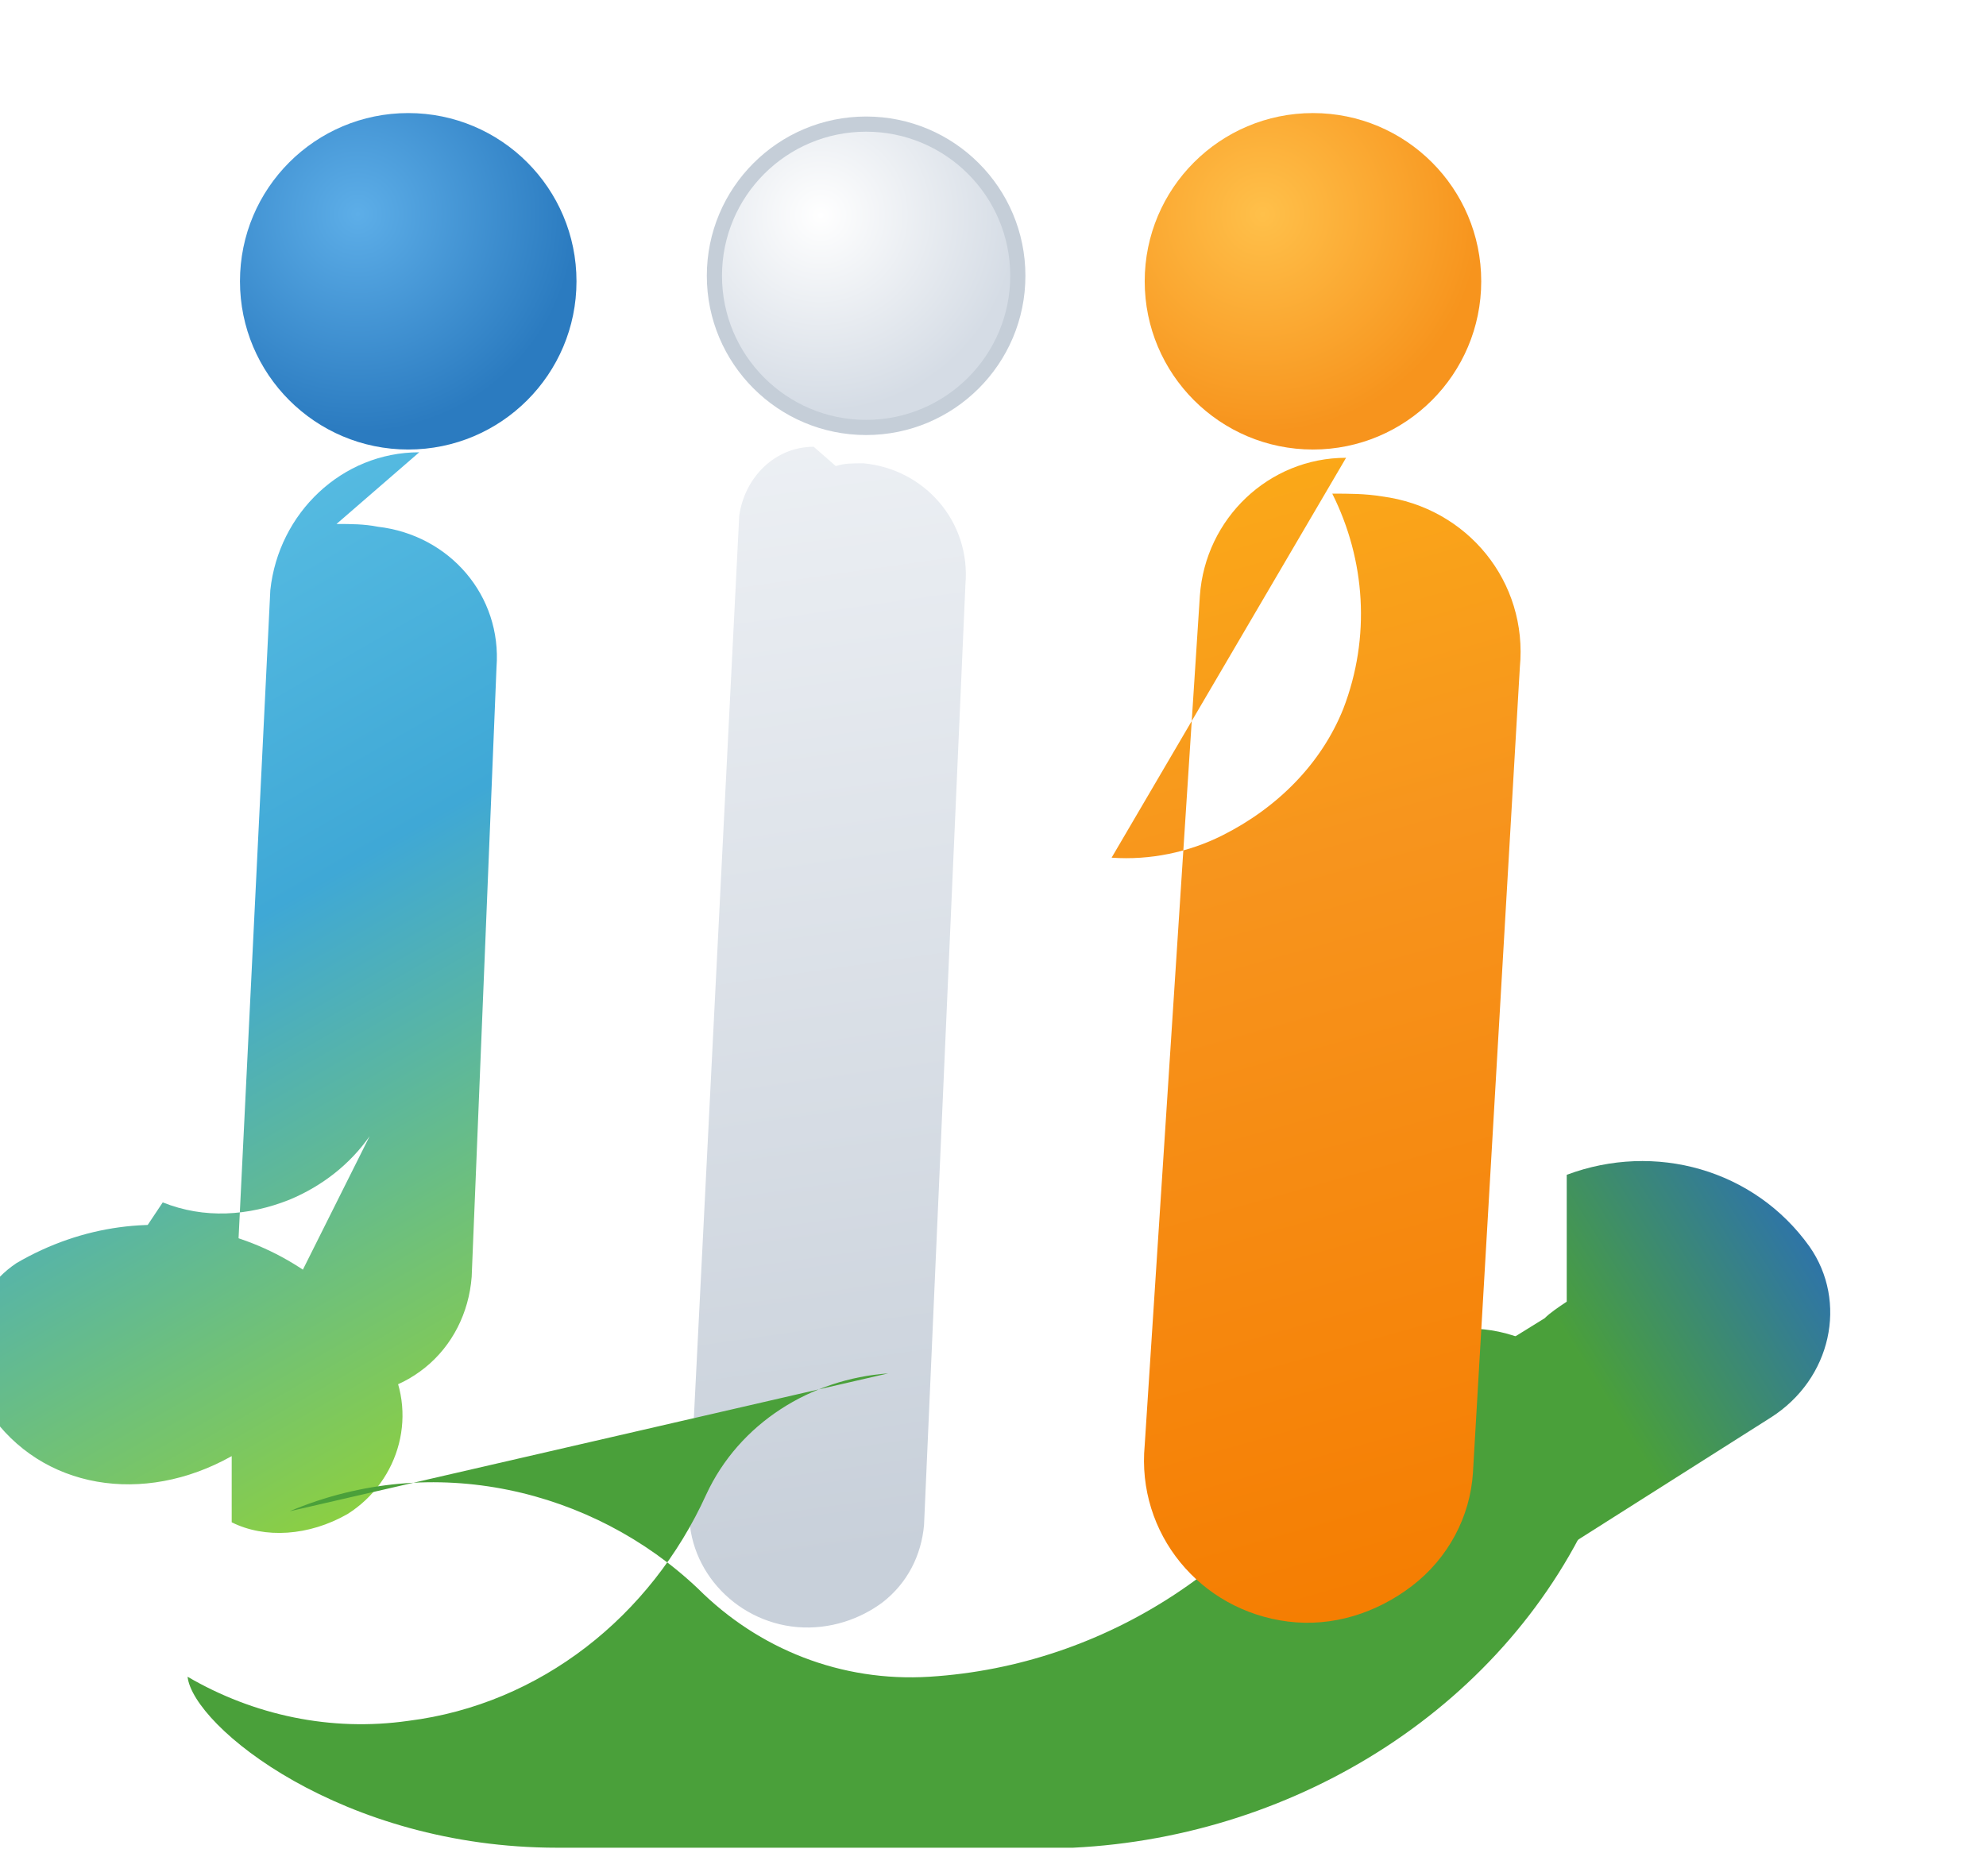
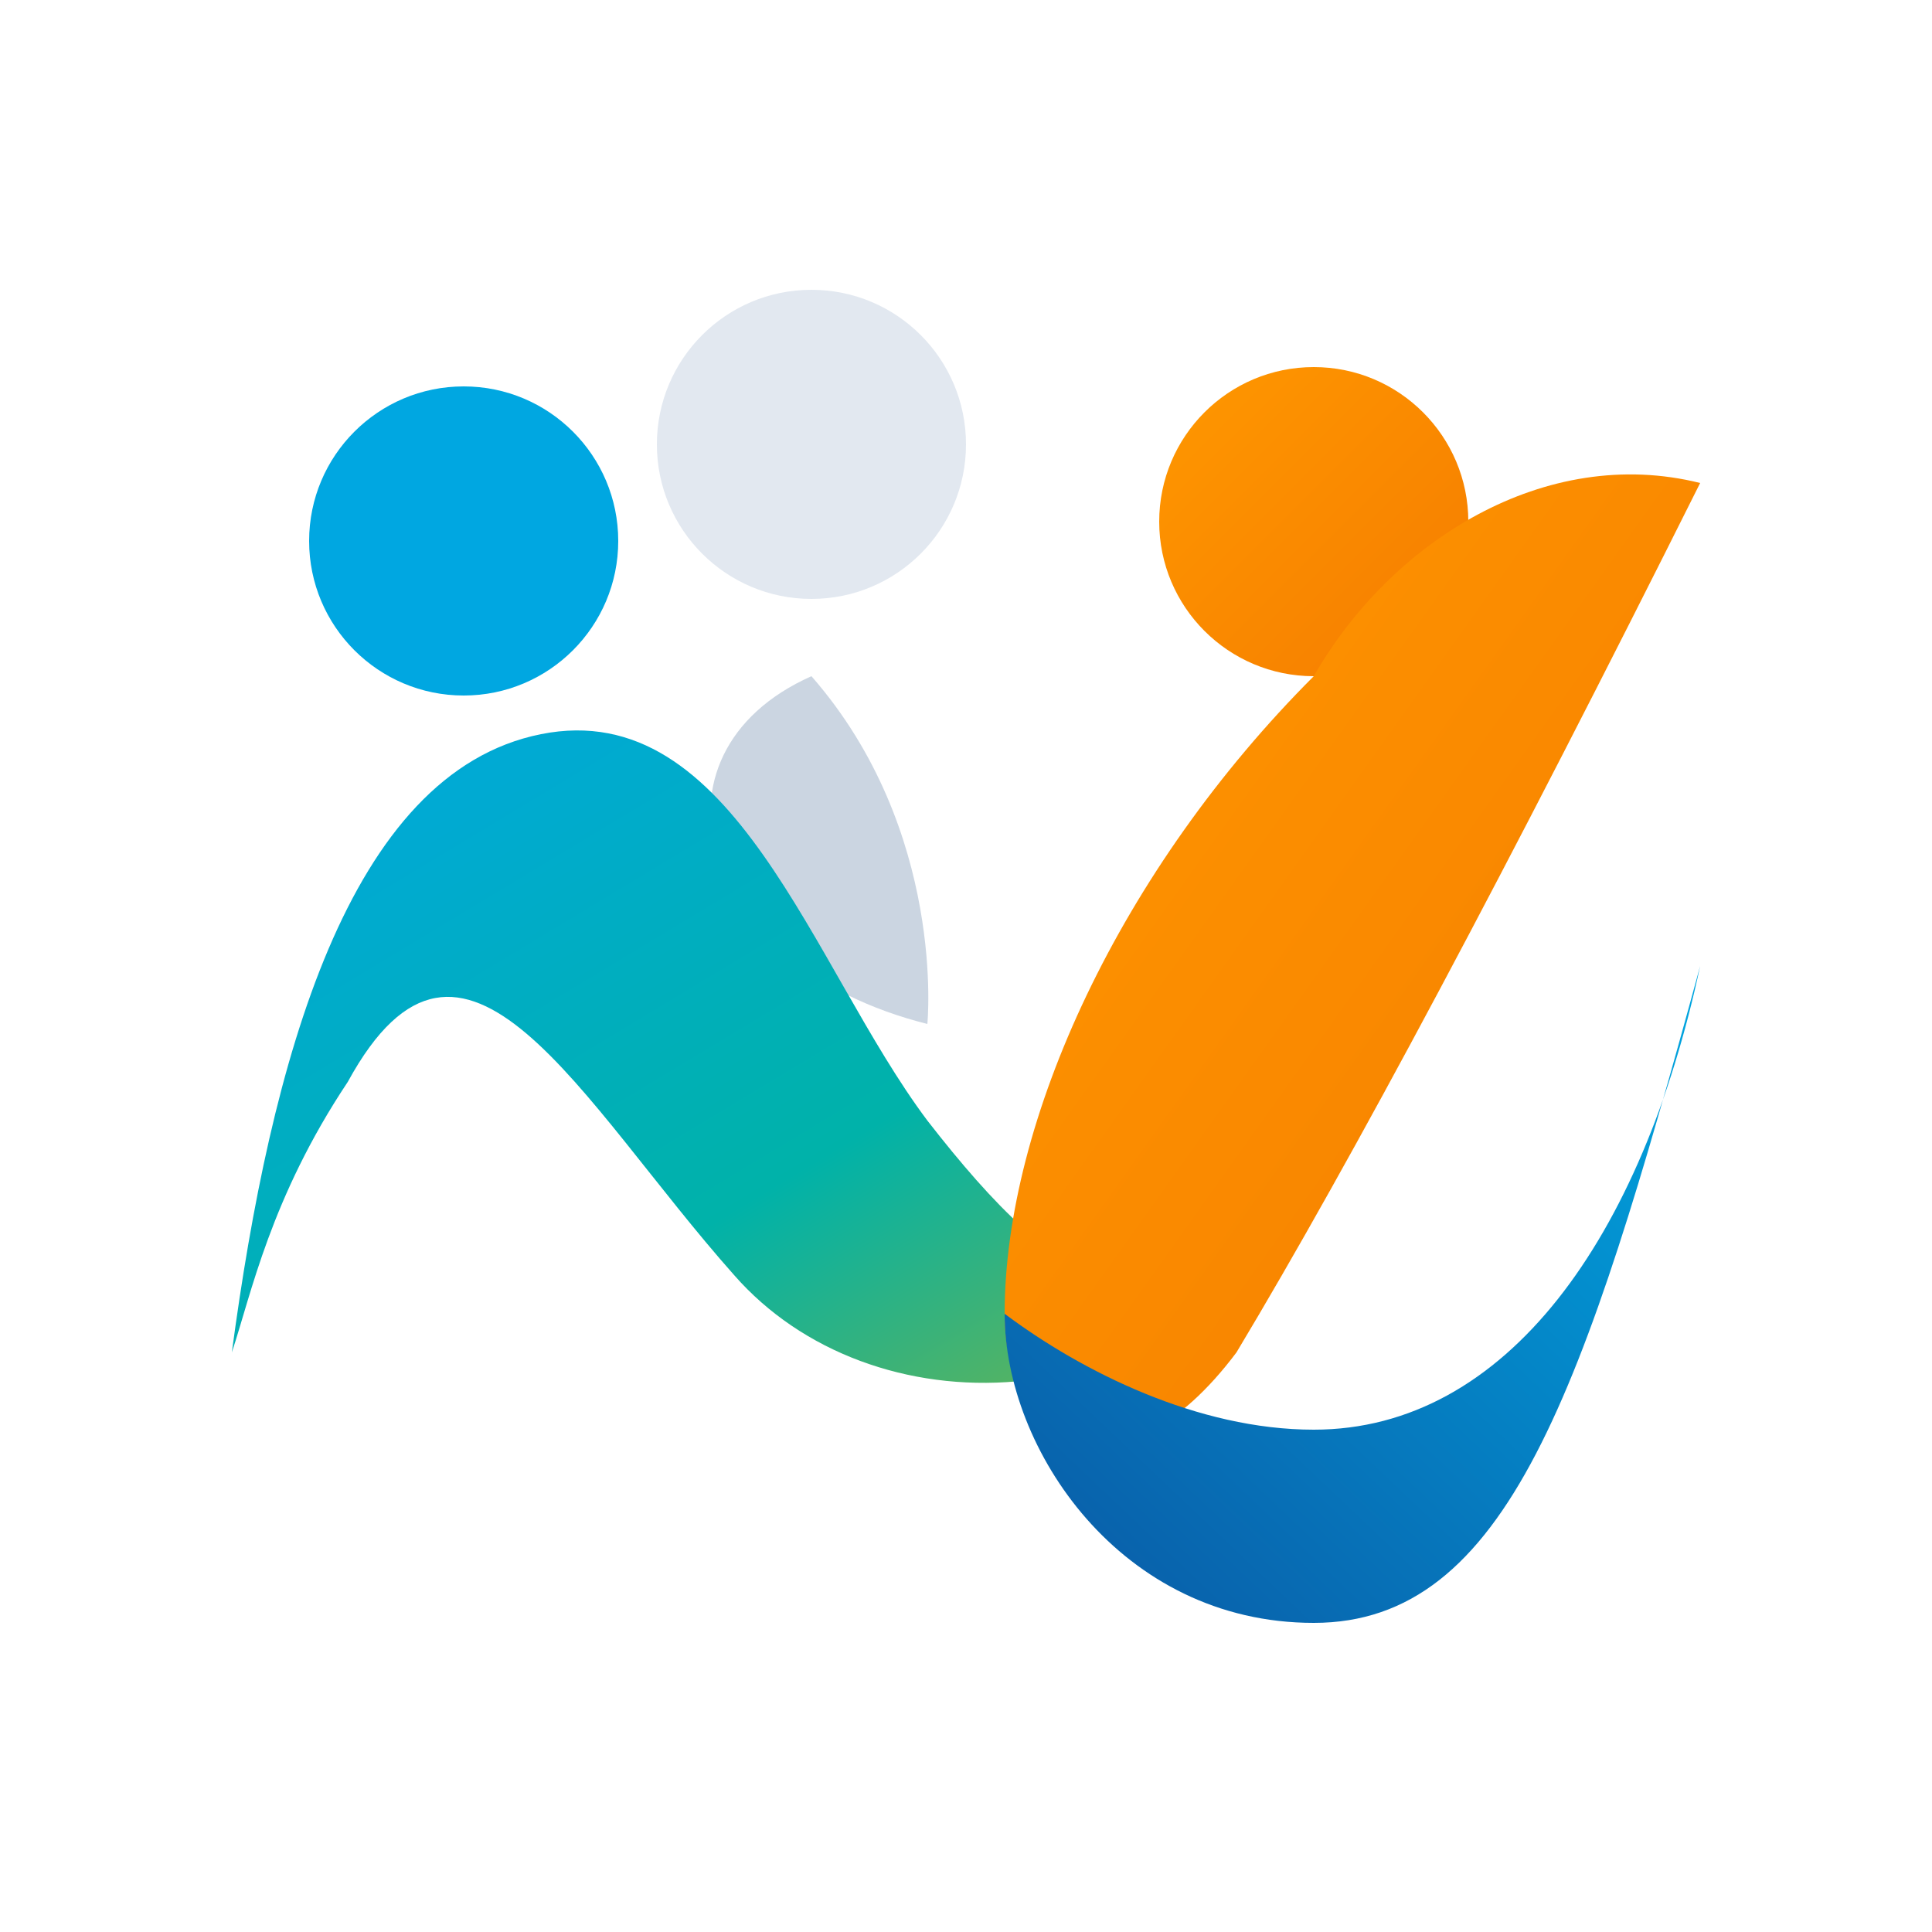
- <svg xmlns="http://www.w3.org/2000/svg" viewBox="0 0 72 68" fill="none" role="img" aria-label="Novora">
+ <svg xmlns="http://www.w3.org/2000/svg" viewBox="0 0 100 100" fill="none" role="img" aria-label="Novora">
  <defs>
-     <linearGradient id="mark-ribbon-left" x1="4" y1="10" x2="34" y2="62" gradientUnits="userSpaceOnUse">
-       <stop offset="0%" stop-color="#67C9EA" />
-       <stop offset="38%" stop-color="#3FA8D6" />
-       <stop offset="72%" stop-color="#8BCF43" />
-       <stop offset="100%" stop-color="#6FBF2E" />
+     <linearGradient id="assetMarkCyanTeal" x1="0%" y1="0%" x2="100%" y2="100%">
+       <stop offset="0%" stop-color="#00a7e1" />
+       <stop offset="60%" stop-color="#00b2a9" />
+       <stop offset="100%" stop-color="#7cb342" />
    </linearGradient>
-     <linearGradient id="mark-ribbon-orange" x1="44" y1="8" x2="58" y2="58" gradientUnits="userSpaceOnUse">
-       <stop offset="0%" stop-color="#FDB515" />
-       <stop offset="45%" stop-color="#F7941D" />
-       <stop offset="100%" stop-color="#F57C00" />
+     <linearGradient id="assetMarkOrangeYellow" x1="0%" y1="0%" x2="100%" y2="100%">
+       <stop offset="0%" stop-color="#ff9800" />
+       <stop offset="100%" stop-color="#f57c00" />
    </linearGradient>
-     <linearGradient id="mark-ribbon-hook" x1="54" y1="44" x2="70" y2="34" gradientUnits="userSpaceOnUse">
-       <stop offset="0%" stop-color="#4AA03A" />
-       <stop offset="55%" stop-color="#2B6FB5" />
-       <stop offset="100%" stop-color="#1A4A86" />
+     <linearGradient id="assetMarkBlue" x1="0%" y1="100%" x2="100%" y2="0%">
+       <stop offset="0%" stop-color="#0a58a4" />
+       <stop offset="100%" stop-color="#00a7e1" />
    </linearGradient>
-     <linearGradient id="mark-mid-body" x1="28" y1="14" x2="34" y2="56" gradientUnits="userSpaceOnUse">
-       <stop offset="0%" stop-color="#EEF1F5" />
-       <stop offset="100%" stop-color="#C8D0DA" />
-     </linearGradient>
-     <radialGradient id="mark-head-blue" cx="35%" cy="30%" r="65%">
-       <stop offset="0%" stop-color="#5DAEE8" />
-       <stop offset="100%" stop-color="#2B7BC0" />
-     </radialGradient>
-     <radialGradient id="mark-head-gray" cx="35%" cy="30%" r="65%">
-       <stop offset="0%" stop-color="#FFFFFF" />
-       <stop offset="100%" stop-color="#D5DCE5" />
-     </radialGradient>
-     <radialGradient id="mark-head-orange" cx="35%" cy="30%" r="65%">
-       <stop offset="0%" stop-color="#FFC04A" />
-       <stop offset="100%" stop-color="#F7941D" />
-     </radialGradient>
  </defs>
-   <path fill="url(#mark-mid-body)" d="M29.5 16.2c-1.4 0-2.5 1.1-2.7 2.5l-1.8 35.8c-.2 2.3 1.6 4.3 3.9 4.5 1.2.1 2.3-.3 3.1-.9.9-.7 1.4-1.7 1.5-2.8l1.5-34.1c.2-2.3-1.5-4.2-3.7-4.4-.4 0-.7 0-1 .1Z" />
-   <path fill="url(#mark-ribbon-left)" d="M15.2 16.4c-2.8 0-5.1 2.2-5.4 5l-1.2 24.5c-.2 2.2 1.2 4.2 3.4 4.6 1.2.2 2.4-.1 3.4-.9 1-.8 1.6-2 1.7-3.3l.9-22.1c.2-2.6-1.7-4.8-4.3-5.1-.5-.1-1-.1-1.5-.1Zm-6.8 34.8c-1.2 1.6-3.6 1.9-5.1.6-1-.8-1.3-2.2-.6-3.4l3.2-4.8c1.5.6 3.1.5 4.6-.1 1.2-.5 2.2-1.3 2.9-2.3Z" />
-   <path fill="url(#mark-ribbon-left)" d="M8.4 52.8c-3.2 1.8-6.9 1.2-8.8-1.6-1.2-1.8-.8-4.2 1-5.4 4.8-2.8 10.6-1.2 13.4 3.4 1.2 2 .5 4.5-1.4 5.7-1.4.8-3 .9-4.2.3Z" />
-   <path fill="url(#mark-ribbon-hook)" d="M10.5 54.8c5.2-2.2 11-.8 14.8 2.8 2.2 2.2 5.2 3.4 8.4 3.2 6.4-.4 12.2-4.2 15.2-10 1.4-2.6 4.6-3.4 7.2-1.8 1.8 1.1 2.6 3.4 1.8 5.4-3.2 7.4-10.8 12.2-19 12.6H20.2c-7.8 0-13.2-4.4-13.4-6.2 2.4 1.4 5.2 2 8 1.6 4.8-.6 8.8-3.8 10.8-8.2 1.2-2.6 3.8-4.2 6.6-4.4Z" />
-   <path fill="url(#mark-ribbon-hook)" d="M56.8 42.6c3.2-1.2 6.8-.2 8.8 2.6 1.4 2 .8 4.8-1.4 6.2l-8.2 5.2c-2 1.3-4.6.6-5.6-1.6-.8-1.6-.2-3.6 1.4-4.6l4.2-2.6c.2-.2.5-.4.8-.6Z" />
-   <path fill="url(#mark-ribbon-orange)" d="M48.8 16.6c-2.8 0-5.1 2.2-5.3 5l-2 30.8c-.3 3.2 2 6 5.2 6.4 1.6.2 3.2-.3 4.5-1.3 1.3-1 2.1-2.5 2.2-4.1l1.7-29.2c.3-3.1-1.9-5.8-5-6.2-.6-.1-1.2-.1-1.8-.1 1.2 2.4 1.4 5.2.4 7.8-.8 2-2.4 3.6-4.4 4.6-1.2.6-2.6.9-4 .8Z" />
-   <circle cx="14.8" cy="10.2" r="6.1" fill="url(#mark-head-blue)" />
-   <circle cx="31.4" cy="10" r="5.5" fill="url(#mark-head-gray)" />
-   <circle cx="31.4" cy="10" r="5.5" fill="none" stroke="#C5CED8" stroke-width="0.55" />
-   <circle cx="47.6" cy="10.2" r="6.1" fill="url(#mark-head-orange)" />
+   <circle cx="42" cy="23" r="8" fill="#e2e8f0" />
+   <path d="M 42 35 C 33 39, 36 50, 48 53 C 48 53, 49 43, 42 35 Z" fill="#cbd5e1" />
+   <circle cx="24" cy="28" r="8" fill="#00a7e1" />
+   <path d="M 12 70 C 14 55, 18 40, 28 38 C 38 36, 42 50, 48 58 C 55 67, 60 70, 68 62 C 60 74, 45 74, 38 66 C 30 57, 24 45, 18 56 C 14 62, 13 67, 12 70 Z" fill="url(#assetMarkCyanTeal)" />
+   <circle cx="68" cy="27" r="8" fill="url(#assetMarkOrangeYellow)" />
+   <path d="M 68 35 C 58 45, 52 58, 52 68 C 52 75, 58 78, 64 70 C 70 60, 78 45, 88 25 C 80 23, 72 28, 68 35 Z" fill="url(#assetMarkOrangeYellow)" />
+   <path d="M 52 68 C 52 75, 58 84, 68 84 C 78 84, 82 72, 88 50 C 85 64, 78 74, 68 74 C 62 74, 56 71, 52 68 Z" fill="url(#assetMarkBlue)" />
</svg>
